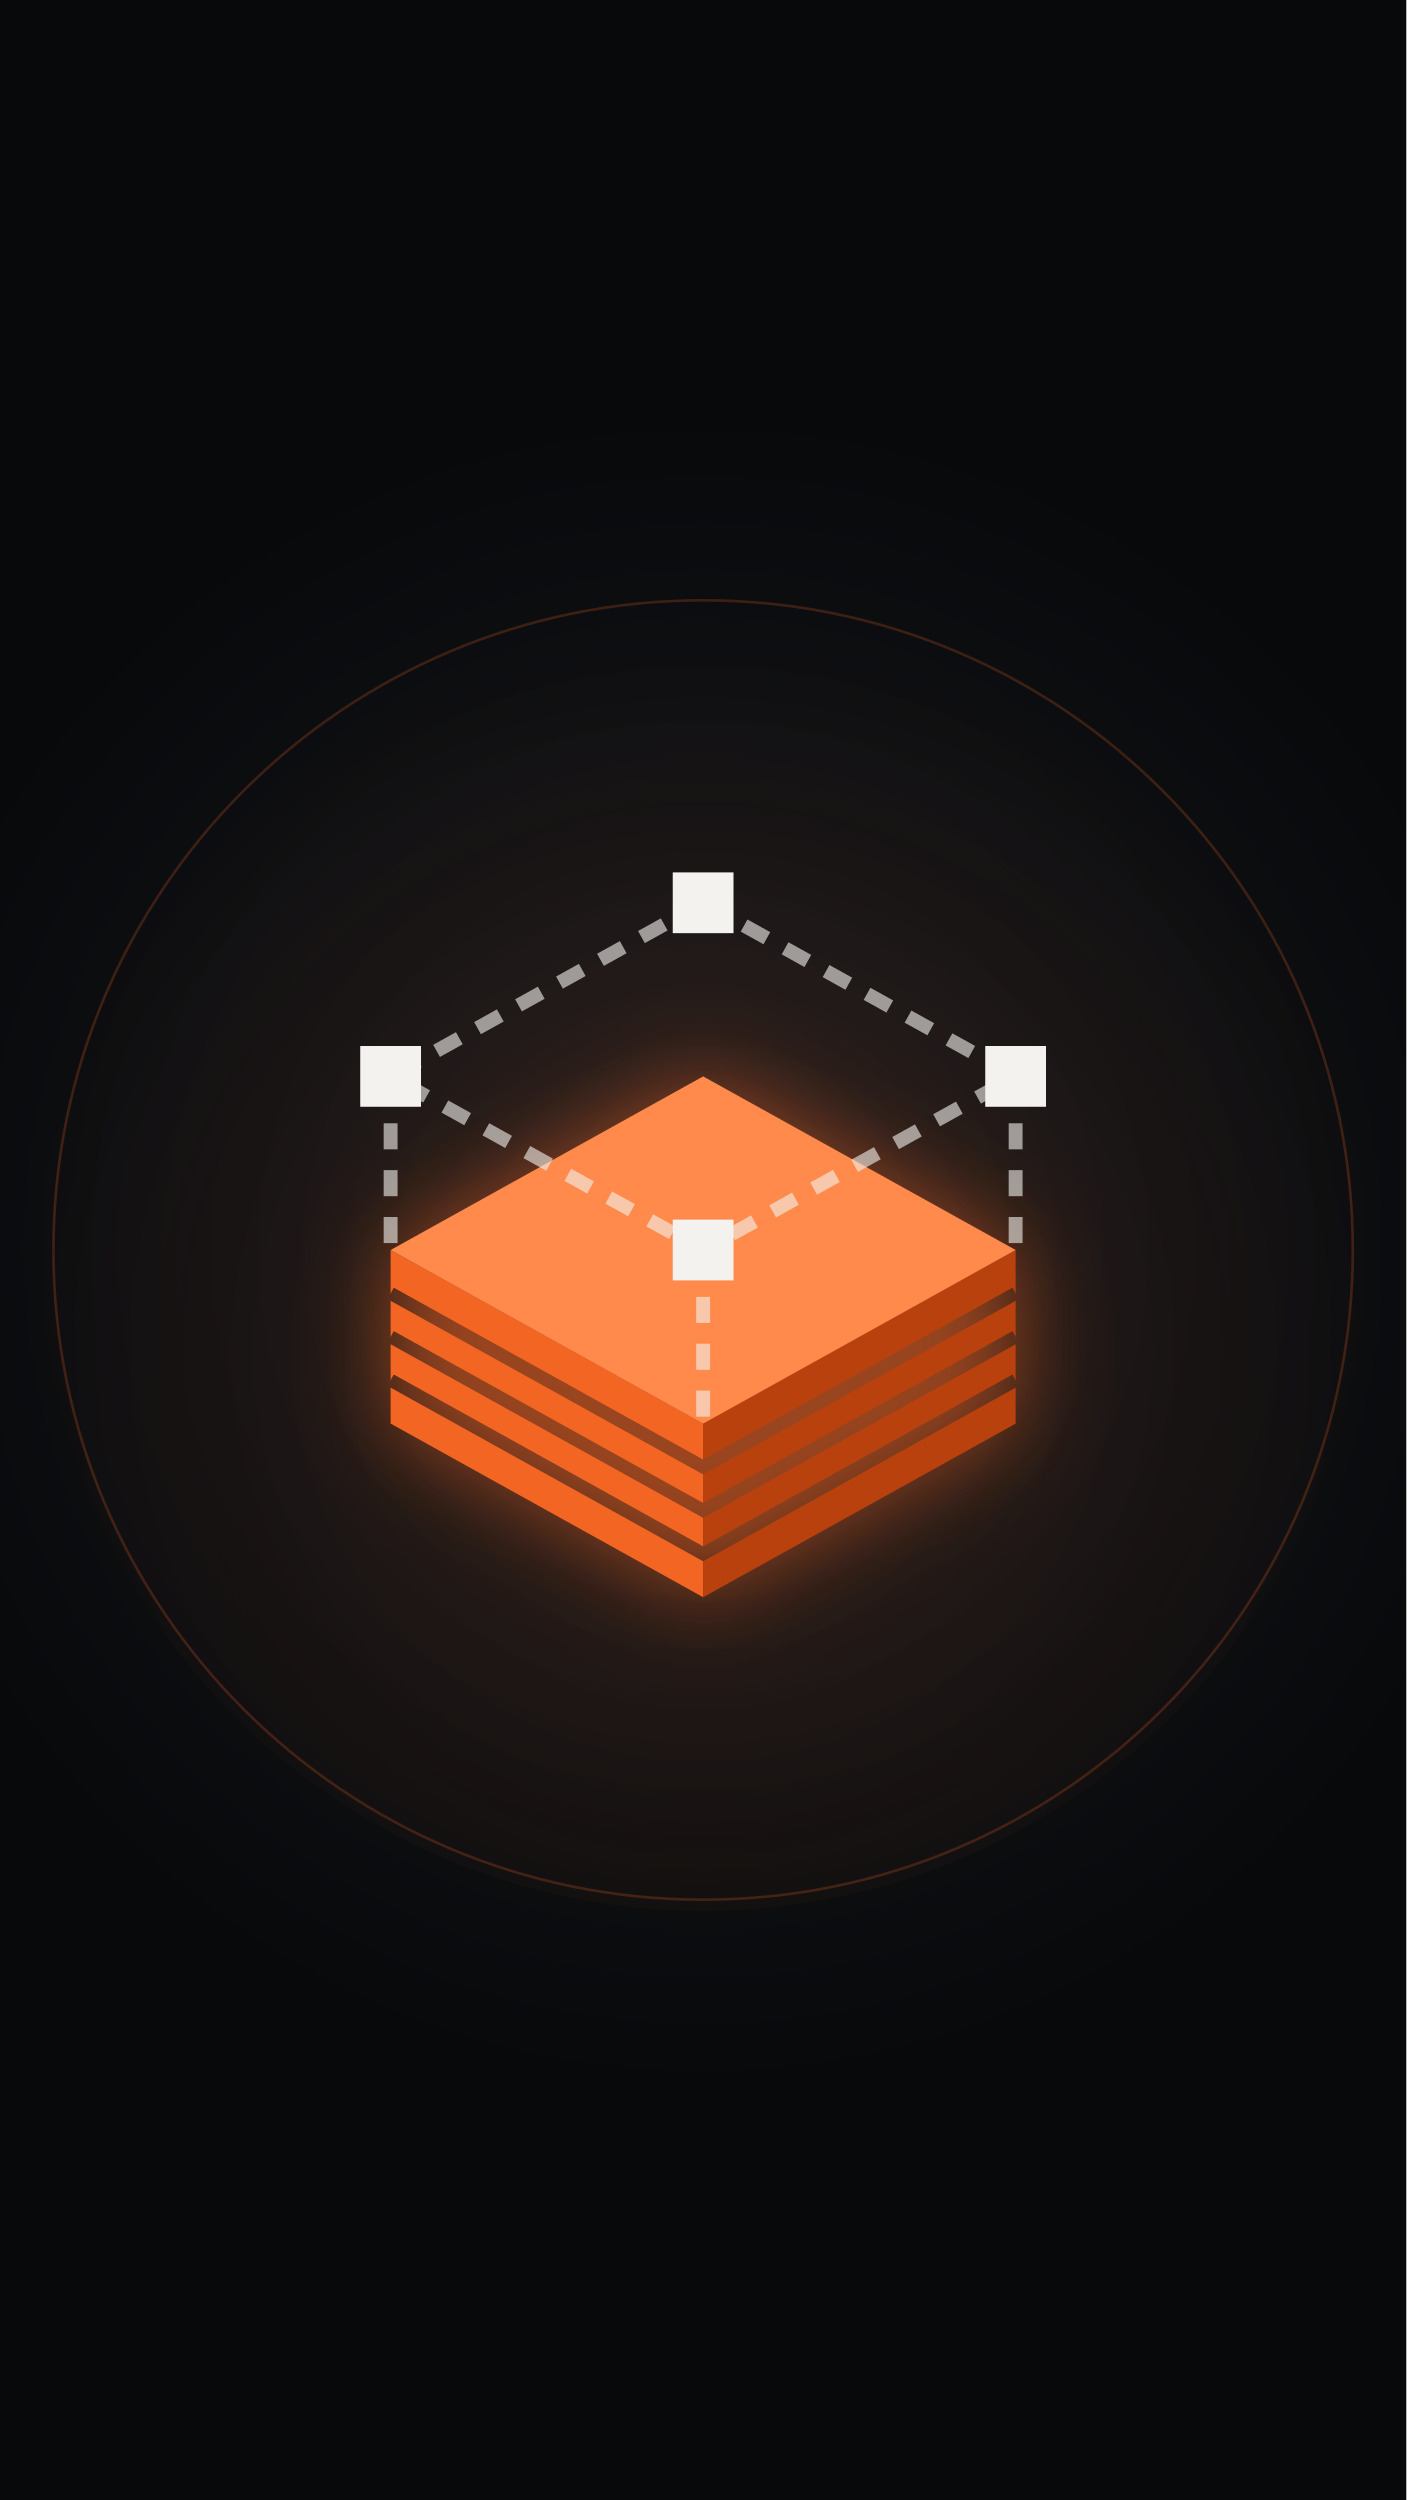
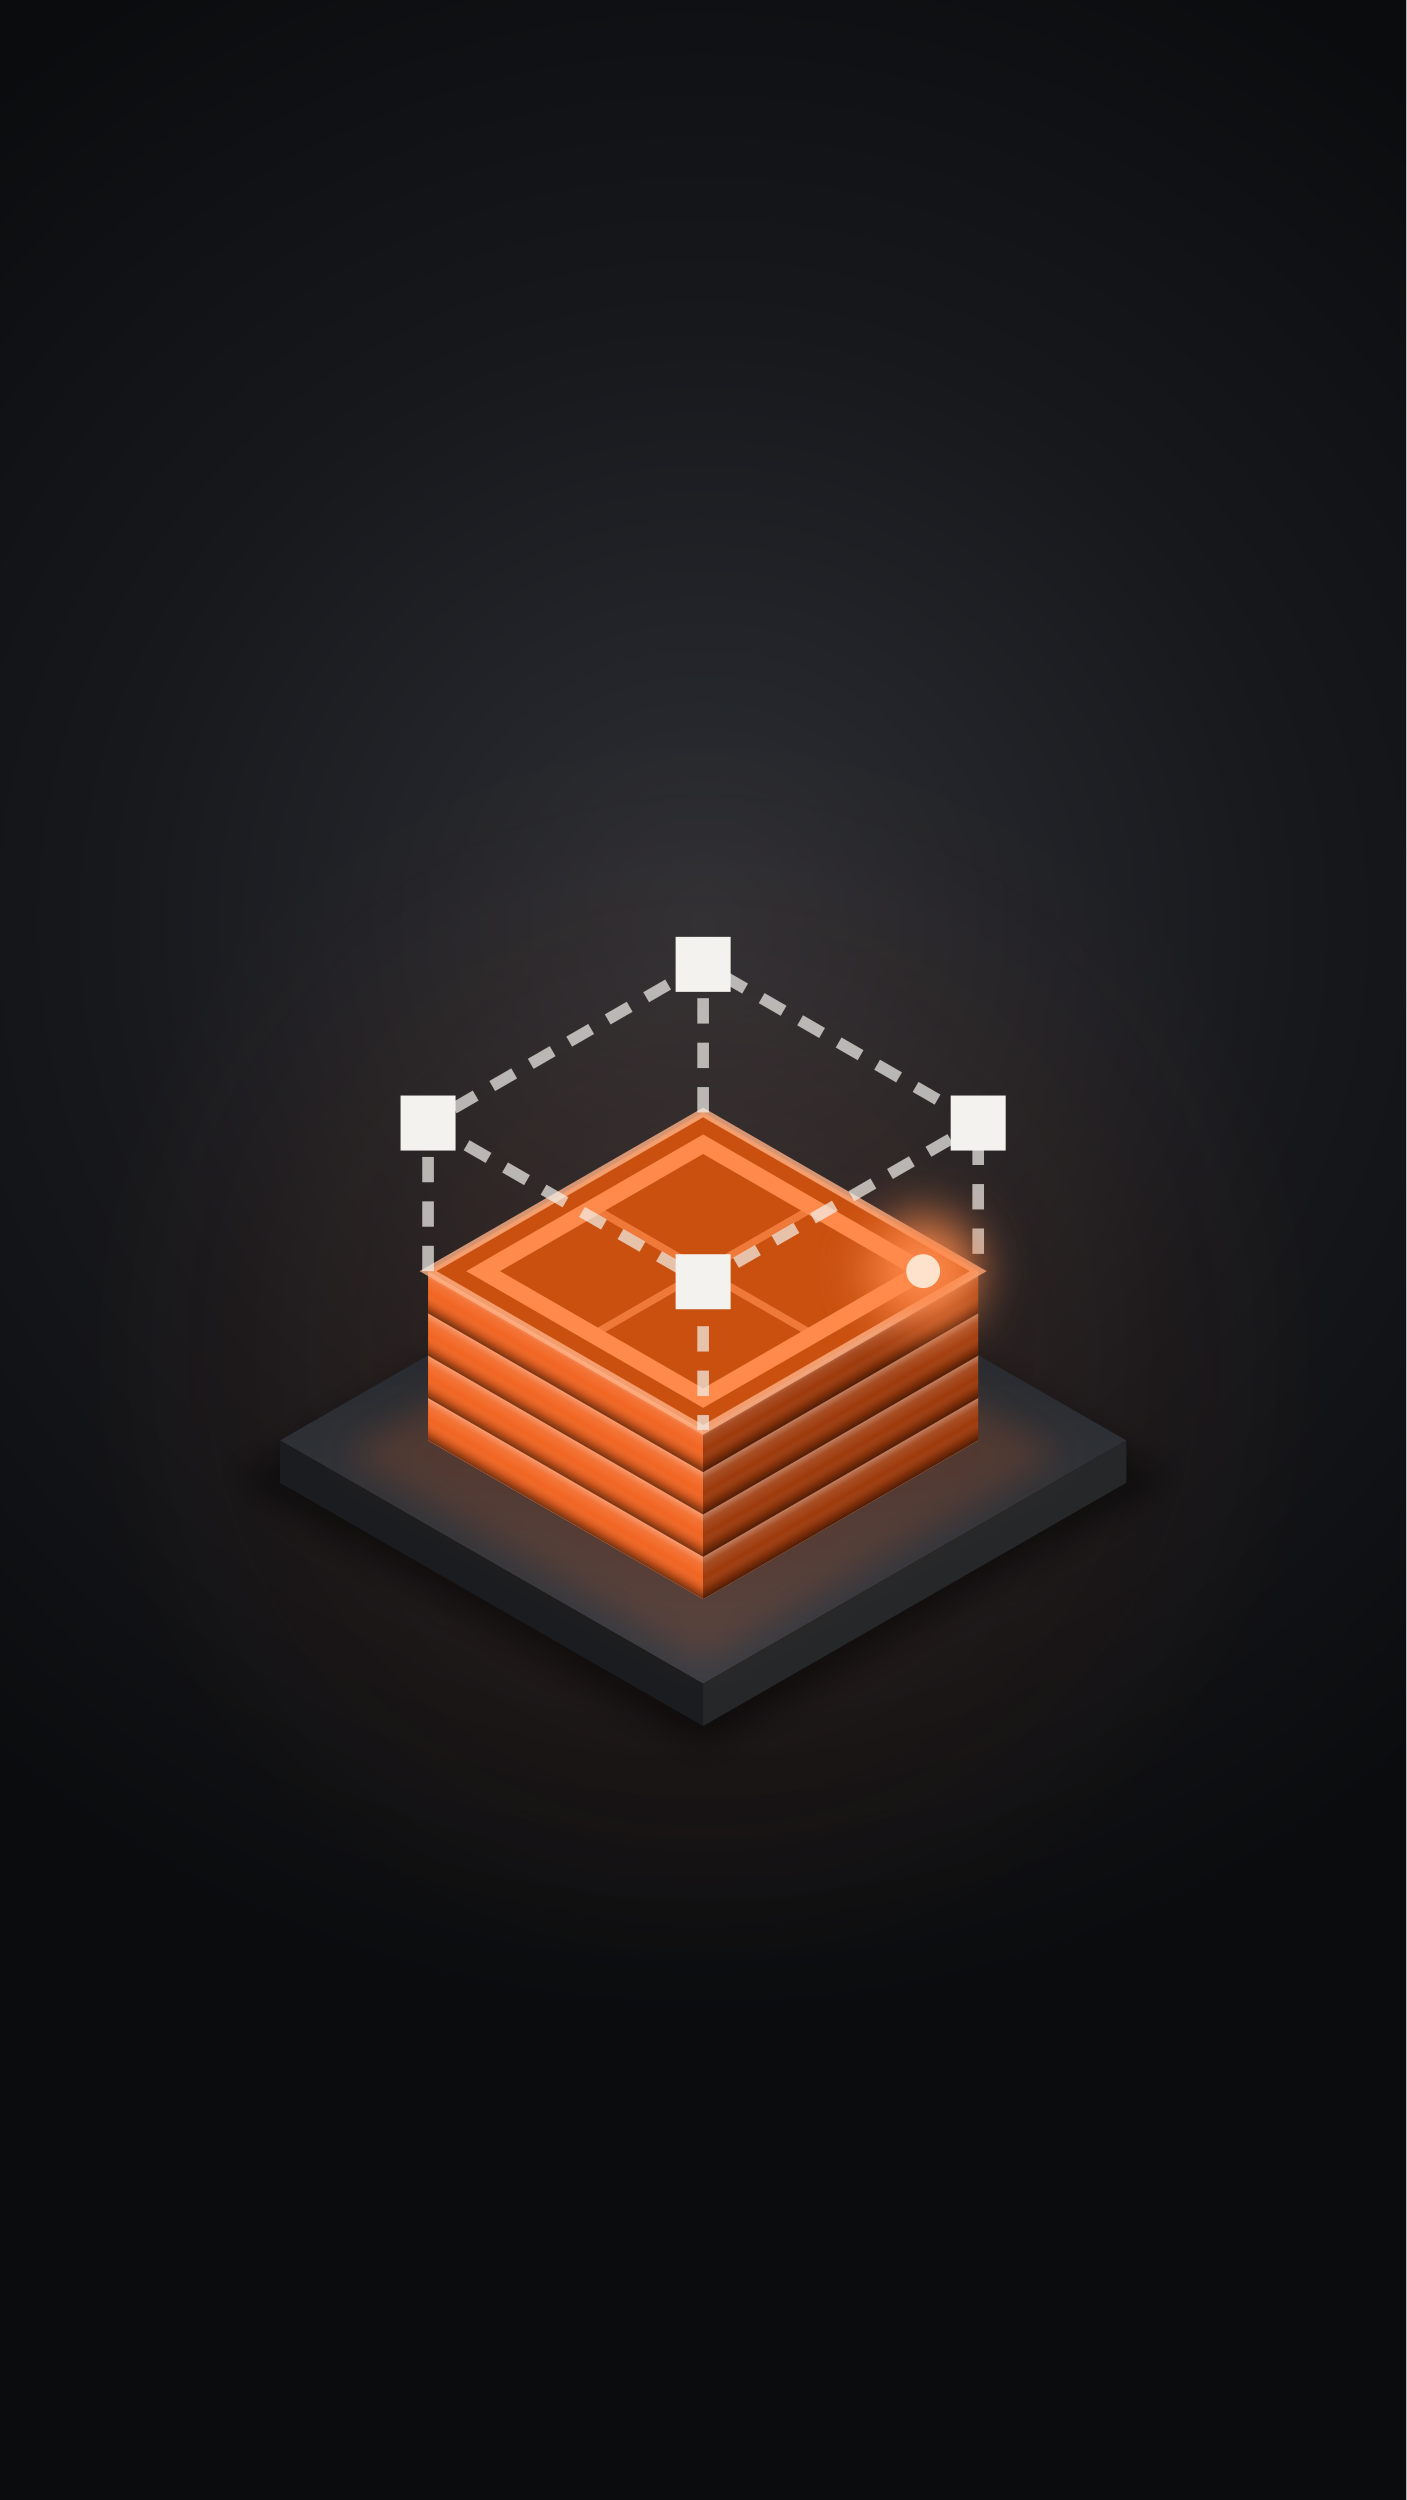
<svg xmlns="http://www.w3.org/2000/svg" viewBox="0 0 1080 1920">
  <defs>
-     <radialGradient id="f-05-do-zero" cx="540" cy="960" r="648" gradientUnits="userSpaceOnUse">
-       <stop offset="0" stop-color="#1A1B1F" />
-       <stop offset="1" stop-color="#08090B" />
+     <radialGradient id="f-05-do-zero" cx="540" cy="710.4" r="842.4" gradientUnits="userSpaceOnUse">
+       <stop offset="0" stop-color="#2C2F35" />
+       <stop offset=".55" stop-color="#17181C" />
+       <stop offset="1" stop-color="#0B0C0E" />
    </radialGradient>
-     <radialGradient id="g-05-do-zero" cx="540" cy="1036.8" r="544" gradientUnits="userSpaceOnUse">
-       <stop offset="0" stop-color="#F26522" stop-opacity=".13" />
+     <radialGradient id="g-05-do-zero" cx="540" cy="1038" r="483.6" gradientUnits="userSpaceOnUse">
+       <stop offset="0" stop-color="#F26522" stop-opacity=".12" />
      <stop offset="1" stop-color="#F26522" stop-opacity="0" />
    </radialGradient>
-     <filter id="halo-05-do-zero" x="-40%" y="-40%" width="180%" height="180%">
-       <feGaussianBlur stdDeviation="5" />
+     <linearGradient id="ribg-05-do-zero" x1="0" y1="0" x2="0" y2="1">
+       <stop offset="0" stop-color="#fff" stop-opacity=".34" />
+       <stop offset=".2" stop-color="#fff" stop-opacity=".1" />
+       <stop offset=".5" stop-color="#fff" stop-opacity="0" />
+       <stop offset=".78" stop-color="#000" stop-opacity=".14" />
+       <stop offset="1" stop-color="#000" stop-opacity=".5" />
+     </linearGradient>
+     <pattern id="rib-05-do-zero" patternUnits="userSpaceOnUse" x="-40" y="1.000" width="200" height="4">
+       <rect width="200" height="4" fill="url(#ribg-05-do-zero)" />
+     </pattern>
+     <pattern id="ribe-05-do-zero" patternUnits="userSpaceOnUse" x="-40" y="1.287" width="200" height="4" patternTransform="skewY(30)">
+       <rect width="200" height="4" fill="url(#ribg-05-do-zero)" />
+     </pattern>
+     <pattern id="ribd-05-do-zero" patternUnits="userSpaceOnUse" x="-40" y="0.713" width="200" height="4" patternTransform="skewY(-30)">
+       <rect width="200" height="4" fill="url(#ribg-05-do-zero)" />
+     </pattern>
+     <linearGradient id="volr-05-do-zero" x1="0" y1="0" x2="1" y2="0">
+       <stop offset="0" stop-color="#000" stop-opacity=".5" />
+       <stop offset=".2" stop-color="#000" stop-opacity=".06" />
+       <stop offset=".36" stop-color="#fff" stop-opacity=".24" />
+       <stop offset=".52" stop-color="#fff" stop-opacity="0" />
+       <stop offset=".84" stop-color="#000" stop-opacity=".26" />
+       <stop offset="1" stop-color="#000" stop-opacity=".55" />
+     </linearGradient>
+     <linearGradient id="vole-05-do-zero" x1="0" y1="0" x2="0" y2="1">
+       <stop offset="0" stop-color="#fff" stop-opacity=".14" />
+       <stop offset=".55" stop-color="#fff" stop-opacity="0" />
+       <stop offset="1" stop-color="#000" stop-opacity=".2" />
+     </linearGradient>
+     <radialGradient id="volc-05-do-zero" cx=".38" cy=".3" r=".8">
+       <stop offset="0" stop-color="#fff" stop-opacity=".18" />
+       <stop offset=".5" stop-color="#fff" stop-opacity="0" />
+       <stop offset="1" stop-color="#000" stop-opacity=".4" />
+     </radialGradient>
+     <linearGradient id="metal-05-do-zero" x1="0" y1="0" x2="1" y2="0">
+       <stop offset="0" stop-color="#5E6167" />
+       <stop offset=".3" stop-color="#E4E3DF" />
+       <stop offset=".55" stop-color="#A3A5A9" />
+       <stop offset="1" stop-color="#4B4E54" />
+     </linearGradient>
+     <linearGradient id="quente-05-do-zero" x1="0" y1="0" x2="1" y2="0">
+       <stop offset="0" stop-color="#F26522" />
+       <stop offset=".7" stop-color="#FF8A4C" />
+       <stop offset="1" stop-color="#FFC9A6" />
+     </linearGradient>
+     <radialGradient id="acesa-05-do-zero">
+       <stop offset="0" stop-color="#FFE6D4" stop-opacity=".55" />
+       <stop offset=".6" stop-color="#FF8A4C" stop-opacity=".15" />
+       <stop offset="1" stop-color="#FF8A4C" stop-opacity="0" />
+     </radialGradient>
+     <linearGradient id="tampo-05-do-zero" x1="0" y1="0" x2="0" y2="1">
+       <stop offset="0" stop-color="#202226" />
+       <stop offset="1" stop-color="#3A3D44" />
+     </linearGradient>
+     <filter id="brilho-05-do-zero" x="-50%" y="-50%" width="200%" height="200%">
+       <feGaussianBlur stdDeviation="2.4" />
    </filter>
-     <linearGradient id="calor-05-do-zero" gradientUnits="userSpaceOnUse" x1="0" y1="0" x2="0" y2="96">
-       <stop offset="0" stop-color="#ff8a4c" />
-       <stop offset="0.083" stop-color="#ff8a4c" />
-       <stop offset="0.083" stop-color="#fd8344" />
-       <stop offset="0.167" stop-color="#fd8344" />
-       <stop offset="0.167" stop-color="#fa7d3d" />
-       <stop offset="0.25" stop-color="#fa7d3d" />
-       <stop offset="0.25" stop-color="#f87635" />
-       <stop offset="0.333" stop-color="#f87635" />
-       <stop offset="0.333" stop-color="#f66f2d" />
-       <stop offset="0.417" stop-color="#f66f2d" />
-       <stop offset="0.417" stop-color="#f36826" />
-       <stop offset="0.5" stop-color="#f36826" />
-       <stop offset="0.5" stop-color="#ed6220" />
-       <stop offset="0.583" stop-color="#ed6220" />
-       <stop offset="0.583" stop-color="#e25b1d" />
-       <stop offset="0.667" stop-color="#e25b1d" />
-       <stop offset="0.667" stop-color="#d85519" />
-       <stop offset="0.75" stop-color="#d85519" />
-       <stop offset="0.75" stop-color="#cd4e15" />
-       <stop offset="0.833" stop-color="#cd4e15" />
-       <stop offset="0.833" stop-color="#c34812" />
-       <stop offset="0.917" stop-color="#c34812" />
-       <stop offset="0.917" stop-color="#b8410e" />
-       <stop offset="1" stop-color="#b8410e" />
-     </linearGradient>
-     <mask id="camadas-05-do-zero" maskUnits="userSpaceOnUse" x="-20" y="-20" width="136" height="136">
-       <rect x="-20" y="-20" width="136" height="136" fill="#fff" />
-       <path d="M12 63L48 83L84 63" stroke="#000" stroke-width="1.5" fill="none" />
-       <path d="M12 58L48 78L84 58" stroke="#000" stroke-width="1.5" fill="none" />
-       <path d="M12 53L48 73L84 53" stroke="#000" stroke-width="1.5" fill="none" />
-     </mask>
+     <filter id="sombra-05-do-zero" x="-30%" y="-200%" width="160%" height="500%">
+       <feGaussianBlur stdDeviation="1.6" />
+     </filter>
  </defs>
  <rect width="1080" height="1920" fill="url(#f-05-do-zero)" />
-   <circle cx="540" cy="960" r="507.6" fill="url(#g-05-do-zero)" />
-   <circle cx="540" cy="960" r="498.96" fill="none" stroke="#F26522" stroke-opacity=".22" stroke-width="2" />
-   <g transform="translate(220 640) scale(6.666667)">
-     <g filter="url(#halo-05-do-zero)" opacity=".55">
-       <path fill="#F26522" d="M12 48L48 68V88L12 68Z" />
-       <path fill="#F26522" d="M48 68L84 48V68L48 88Z" />
-       <path fill="#F26522" d="M48 28L84 48L48 68L12 48Z" />
-     </g>
-     <path fill="#F26522" mask="url(#camadas-05-do-zero)" d="M12 48L48 68V88L12 68Z" />
-     <path fill="#B8410E" mask="url(#camadas-05-do-zero)" d="M48 68L84 48V68L48 88Z" />
-     <path fill="#FF8A4C" d="M48 28L84 48L48 68L12 48Z" />
-     <path d="M48 8L84 28L48 48L12 28Z M12 28V48 M84 28V48 M48 48V68" fill="none" stroke="#F3F2EE" stroke-width="1.6" stroke-linecap="butt" stroke-linejoin="miter" stroke-dasharray="3 2.4" opacity="0.6" />
-     <path fill="#F3F2EE" d="M44.5 4.5h7v7h-7Z" />
-     <path fill="#F3F2EE" d="M80.5 24.5h7v7h-7Z" />
-     <path fill="#F3F2EE" d="M44.5 44.5h7v7h-7Z" />
-     <path fill="#F3F2EE" d="M8.5 24.5h7v7h-7Z" />
+   <circle cx="540" cy="960" r="540" fill="url(#g-05-do-zero)" />
+   <g transform="translate(150 570) scale(8.125)">
+     <path d="M48 92L4 66.6L48 41.2L92 66.6Z" fill="#000" opacity=".5" filter="url(#sombra-05-do-zero)" transform="translate(0 3)" />
+     <path d="M48 89L8 66L48 43L88 66Z" fill="url(#tampo-05-do-zero)" />
+     <path d="M8 66L48 89V93L8 70Z" fill="#1A1C1F" />
+     <path d="M48 89L88 66V70L48 93Z" fill="#252729" />
+     <path d="M48 87L14 67.3L48 47.6L82 67.3Z" fill="#F26522" opacity=".18" filter="url(#sombra-05-do-zero)" />
+     <path d="M22 66L48 81L48 65L22 50Z" fill="#F26522" />
+     <path d="M22 66L48 81L48 65L22 50Z" fill="url(#ribe-05-do-zero)" />
+     <path d="M48 81L74 66L74 50L48 65Z" fill="#9E3A0C" />
+     <path d="M48 81L74 66L74 50L48 65Z" fill="url(#ribd-05-do-zero)" />
+     <path d="M22 50L48 65L74 50L48 35Z" fill="#C9500F" />
+     <clipPath id="tp-05-do-zero">
+       <path d="M27.2 50L48 62L68.8 50L48 38Z" />
+     </clipPath>
+     <path d="M-3.98 20l52 30 M-3.98 80l52 -30 M-0.949 21.75l52 30 M-0.949 78.25l52 -30 M2.082 23.5l52 30 M2.082 76.5l52 -30 M5.113 25.25l52 30 M5.113 74.75l52 -30 M8.144 27l52 30 M8.144 73l52 -30 M11.175 28.75l52 30 M11.175 71.25l52 -30 M14.206 30.5l52 30 M14.206 69.5l52 -30 M17.237 32.25l52 30 M17.237 67.75l52 -30 M20.268 34l52 30 M20.268 66l52 -30 M23.299 35.75l52 30 M23.299 64.25l52 -30 M26.33 37.5l52 30 M26.33 62.5l52 -30 M29.361 39.25l52 30 M29.361 60.75l52 -30 M32.392 41l52 30 M32.392 59l52 -30 M35.423 42.75l52 30 M35.423 57.25l52 -30 M38.454 44.5l52 30 M38.454 55.5l52 -30 M41.485 46.25l52 30 M41.485 53.75l52 -30 M44.516 48l52 30 M44.516 52l52 -30 M47.547 49.75l52 30 M47.547 50.25l52 -30" stroke="#FF8A4C" stroke-width=".7" opacity=".7" clip-path="url(#tp-05-do-zero)" />
+     <path d="M27.2 50L48 62L68.8 50L48 38Z" fill="none" stroke="#FF8A4C" stroke-width="1.6" />
+     <path d="M22 50L48 65L74 50L48 35Z" fill="none" stroke="#FFB085" stroke-width=".8" opacity=".8" />
+     <path d="M22 50V36L48 21L74 36V50 M22 36L48 51L74 36 M48 51V65 M48 35V21" fill="none" stroke="#F3F2EE" stroke-width="1.1" stroke-dasharray="2.4 1.8" opacity=".7" />
+     <rect x="45.4" y="18.4" width="5.2" height="5.2" fill="#F3F2EE" />
+     <rect x="19.4" y="33.4" width="5.2" height="5.2" fill="#F3F2EE" />
+     <rect x="71.4" y="33.4" width="5.2" height="5.2" fill="#F3F2EE" />
+     <rect x="45.4" y="48.4" width="5.2" height="5.2" fill="#F3F2EE" />
+     <circle cx="68.8" cy="50" r="5" fill="#FF8A4C" filter="url(#brilho-05-do-zero)" />
+     <circle cx="68.8" cy="50" r="1.6" fill="#FFE2CC" />
  </g>
</svg>
